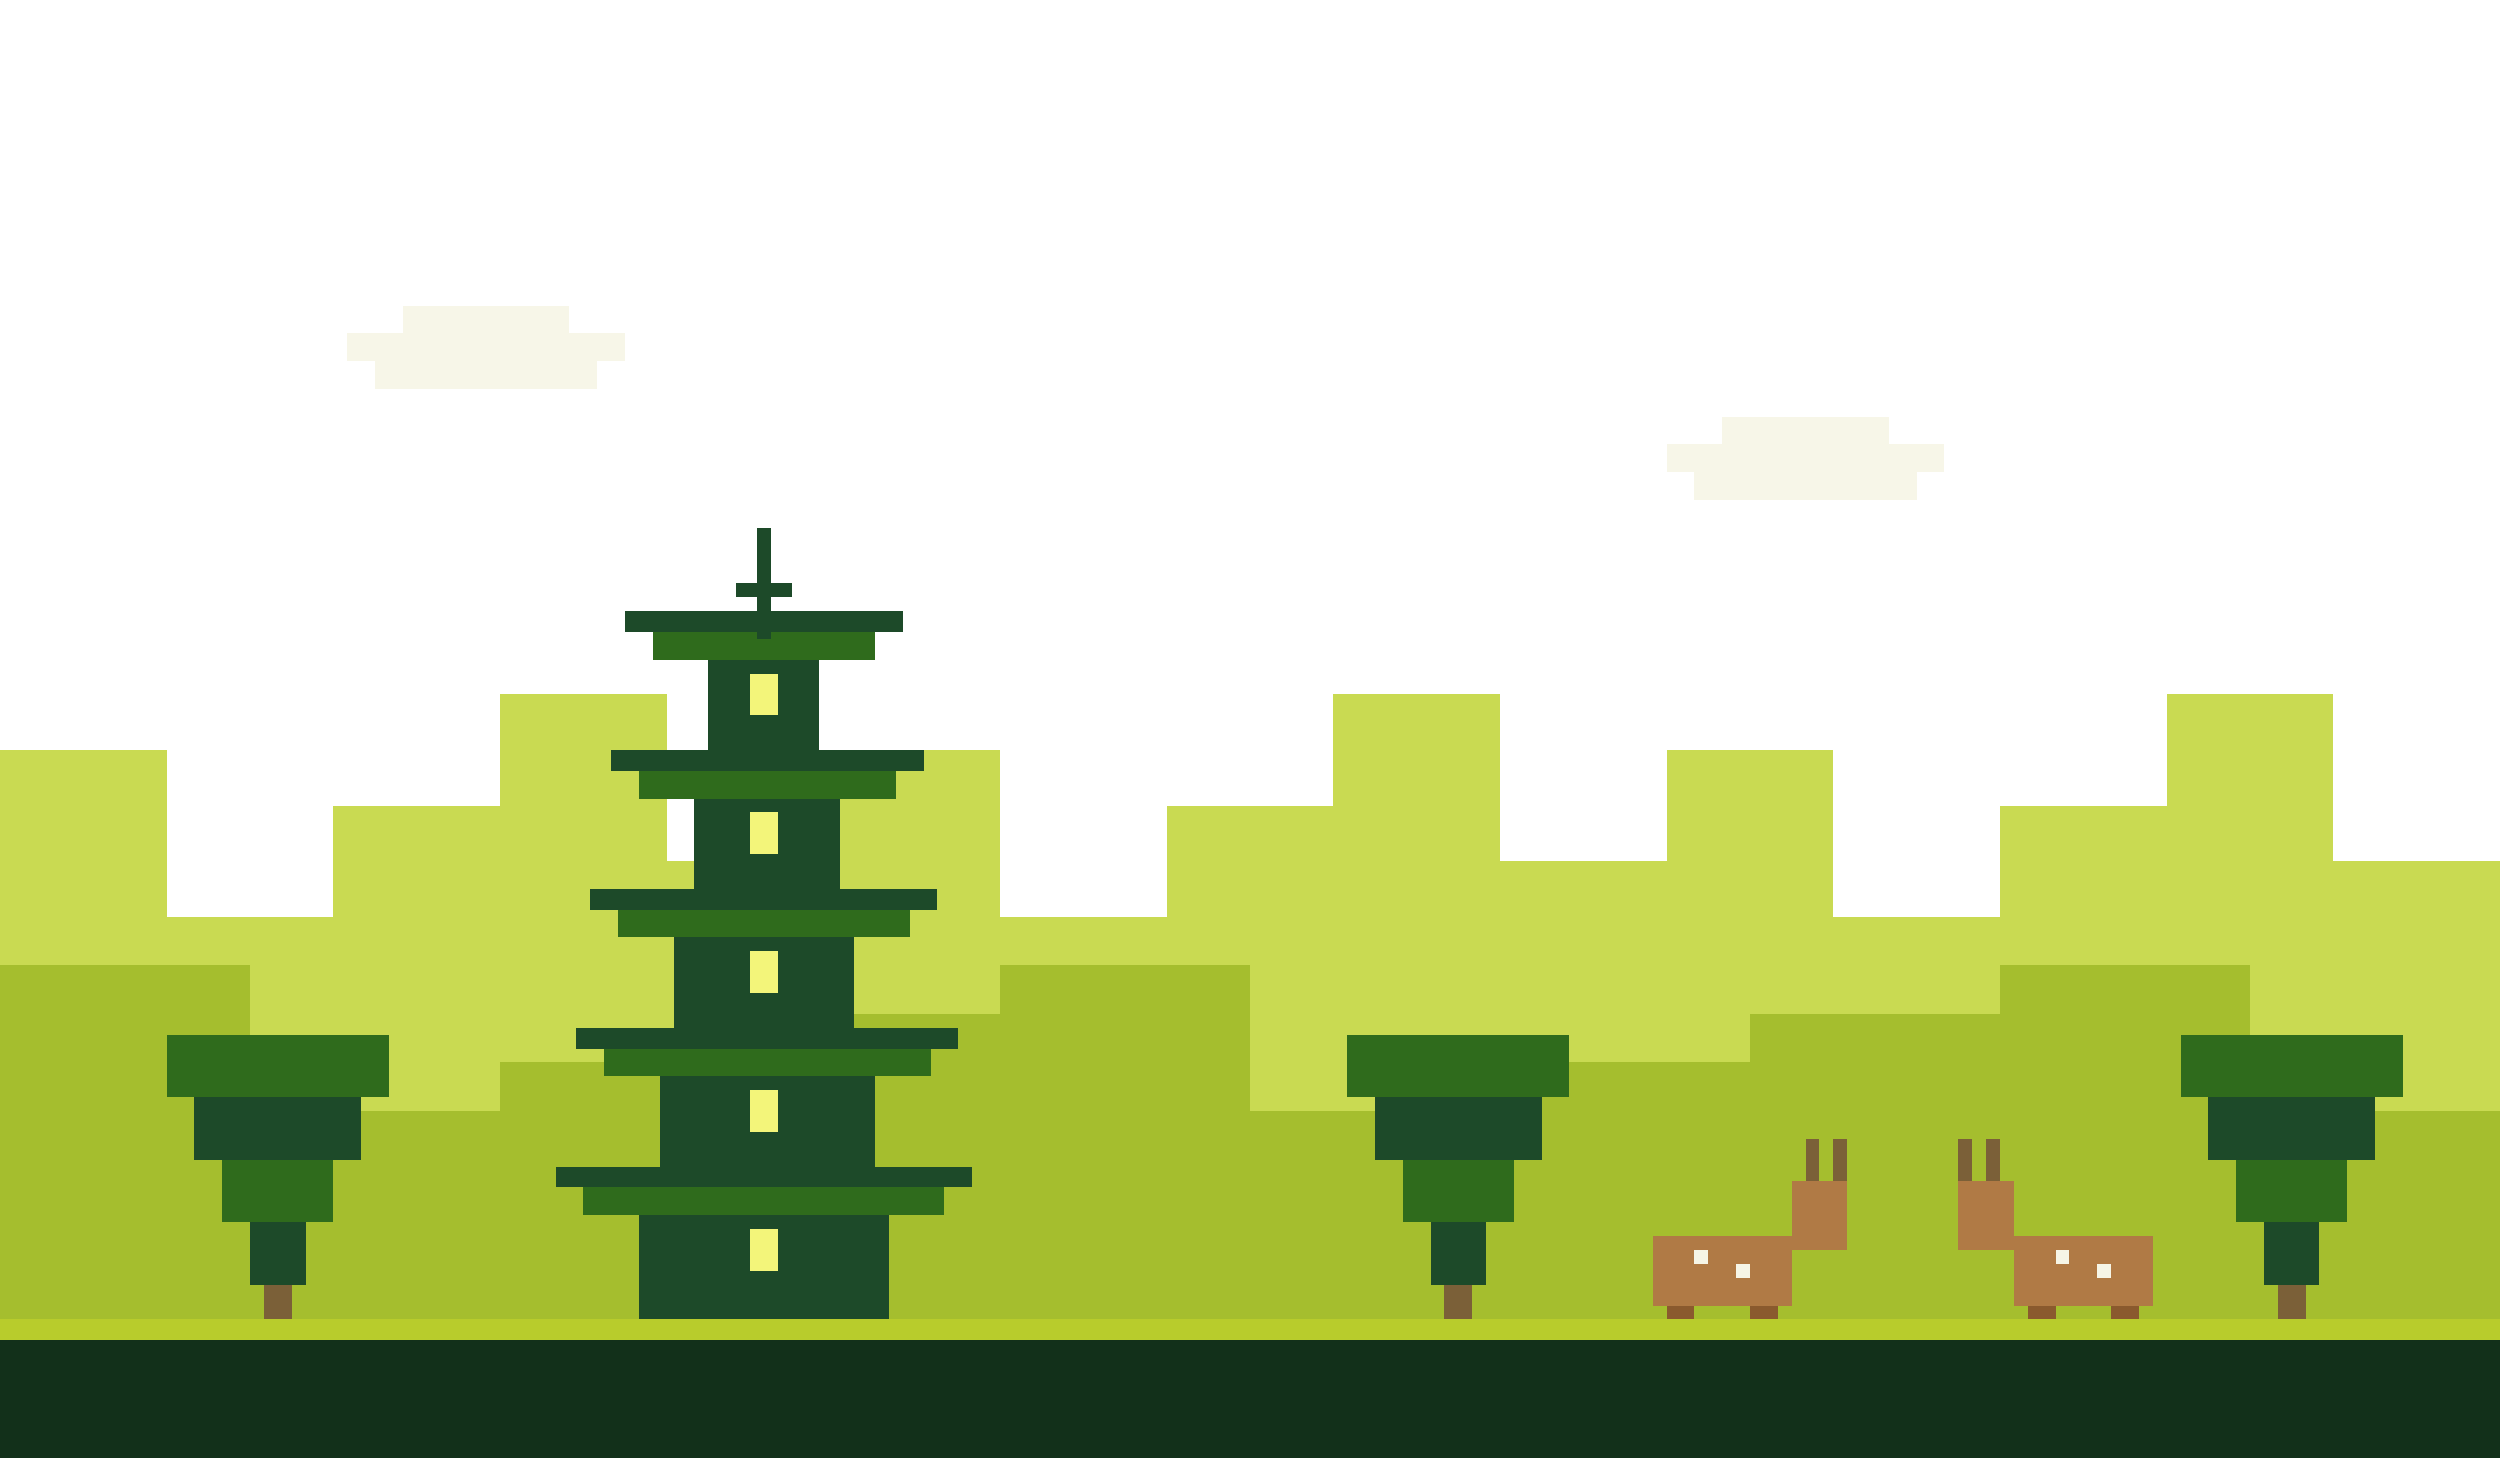
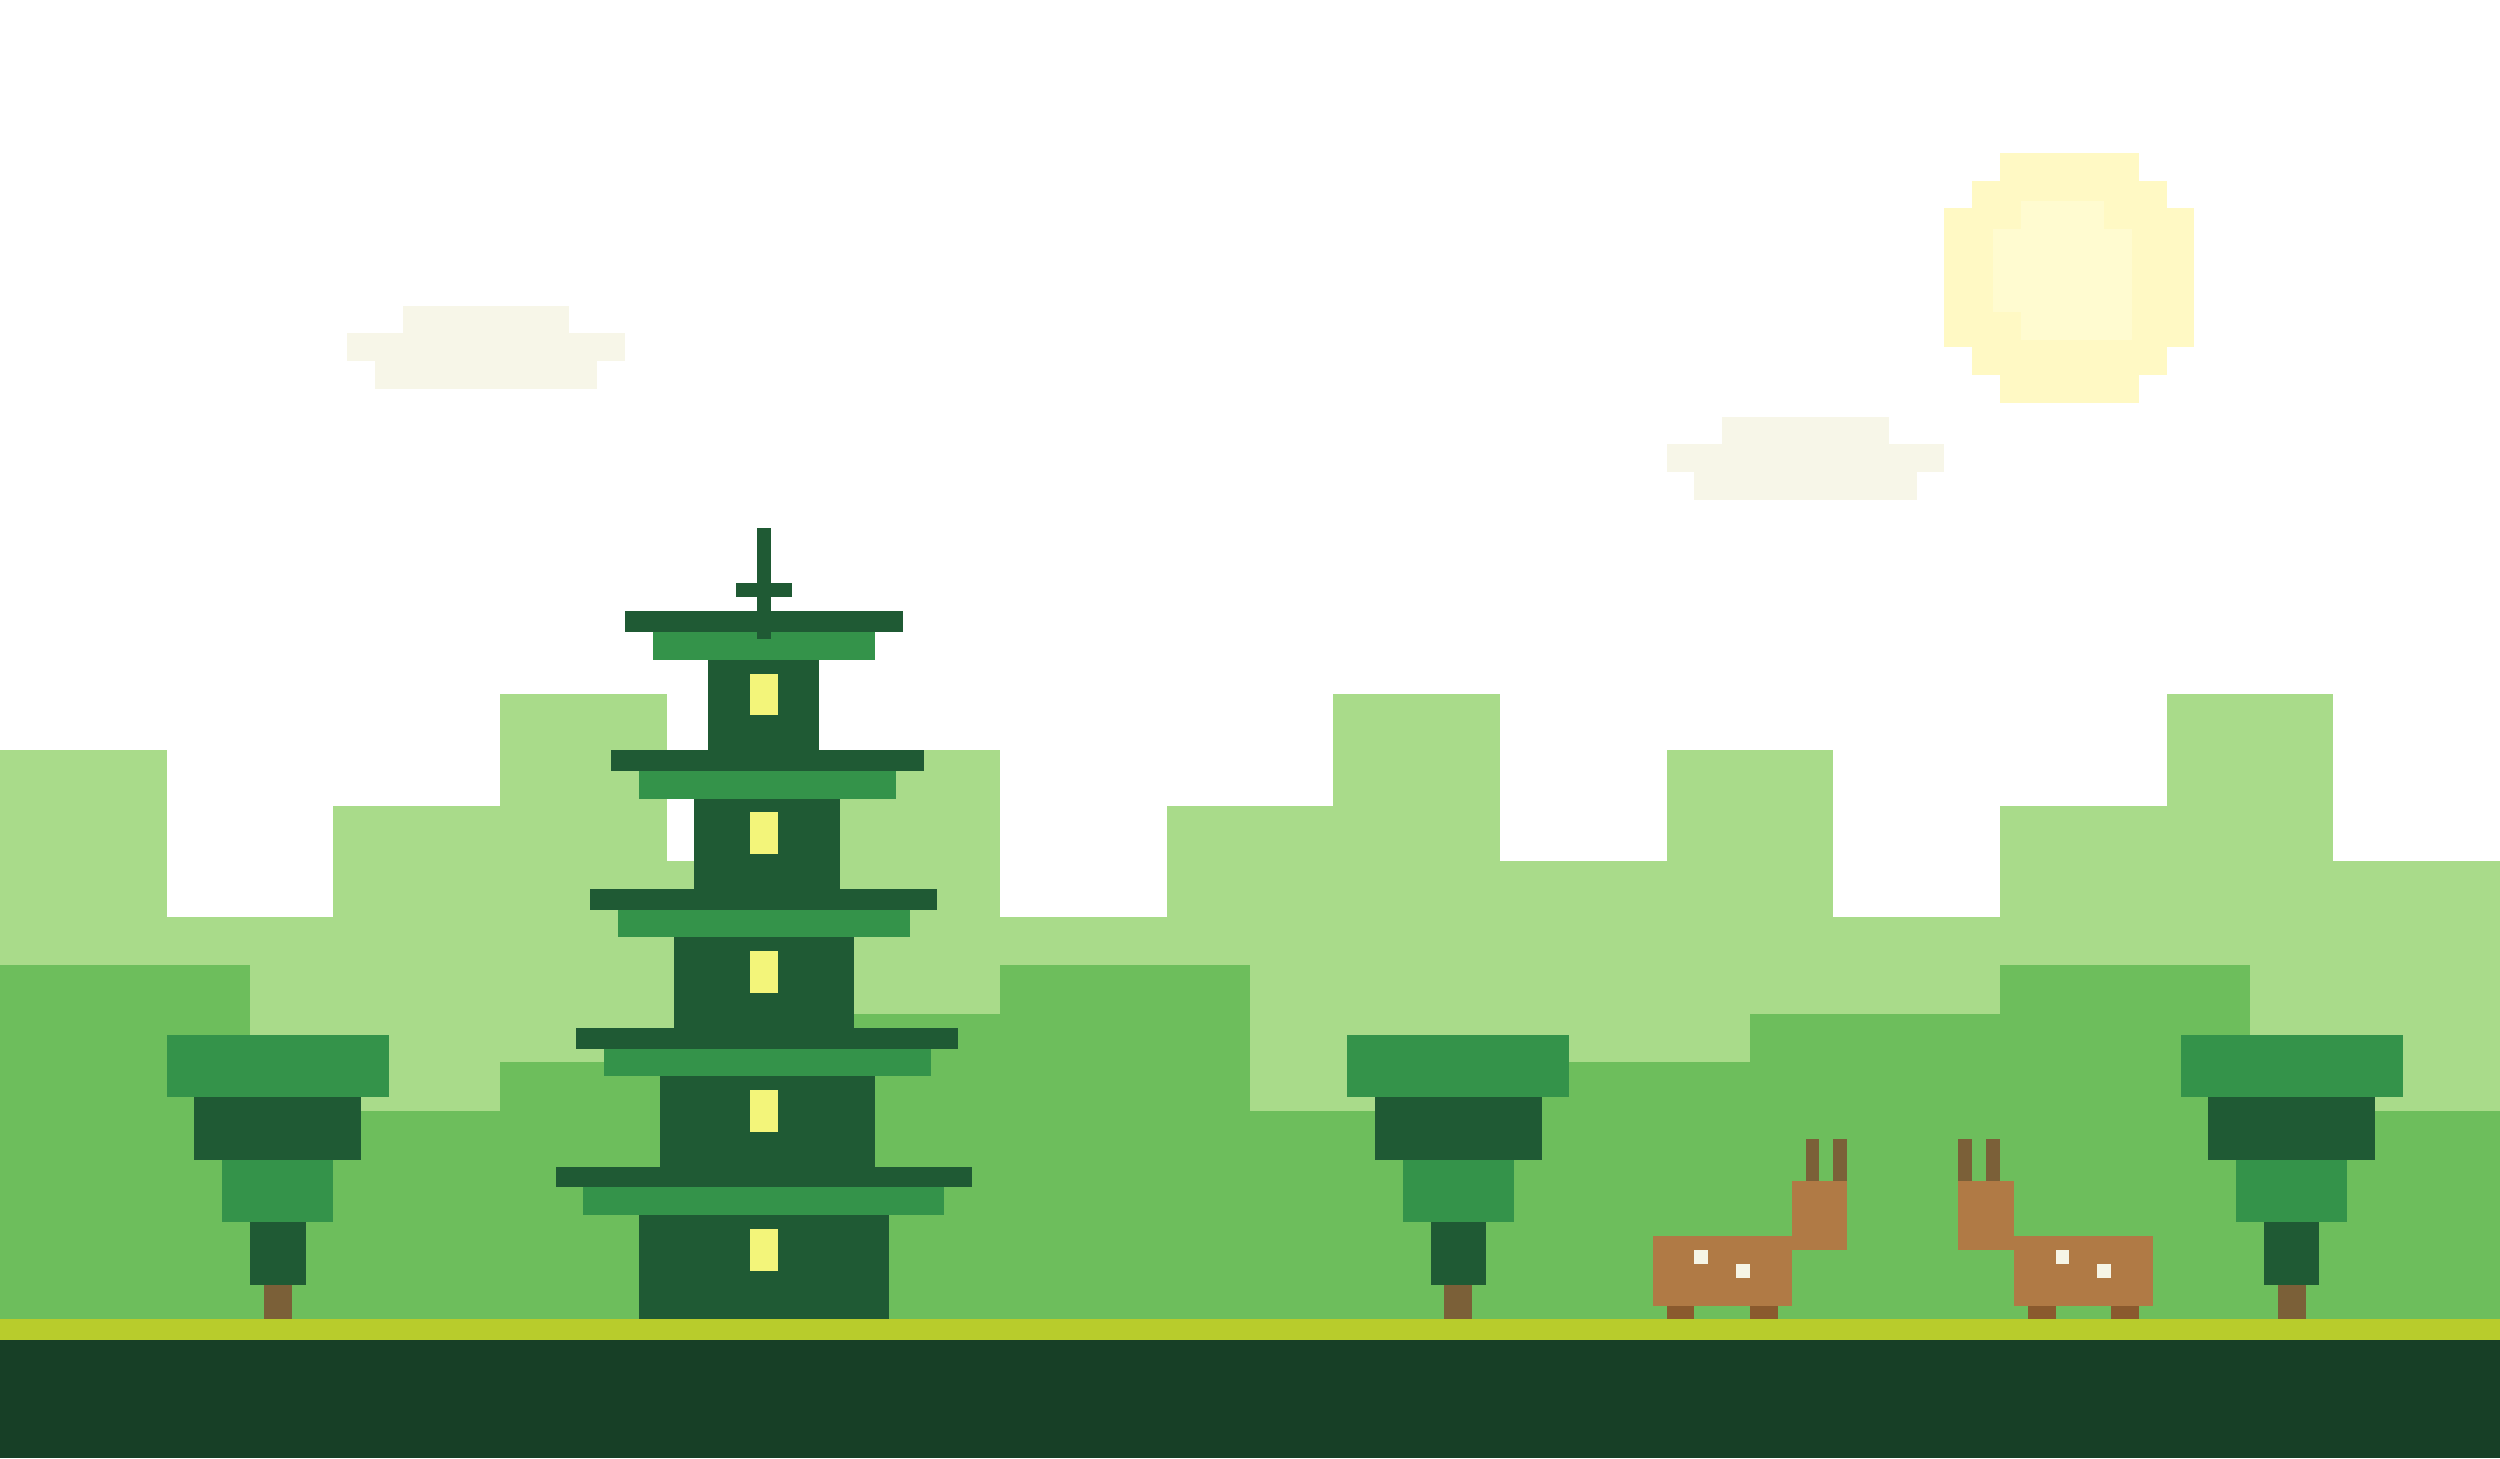
<svg xmlns="http://www.w3.org/2000/svg" viewBox="0 0 360 210" shape-rendering="crispEdges" preserveAspectRatio="xMidYMax meet" role="img" aria-label="ภาพนารา เจดีย์โคฟุกุจิและกวาง">
-   <rect x="0" y="108" width="24" height="82" fill="#C9DA52" />
-   <rect x="24" y="132" width="24" height="58" fill="#C9DA52" />
-   <rect x="48" y="116" width="24" height="74" fill="#C9DA52" />
-   <rect x="72" y="100" width="24" height="90" fill="#C9DA52" />
-   <rect x="96" y="124" width="24" height="66" fill="#C9DA52" />
-   <rect x="120" y="108" width="24" height="82" fill="#C9DA52" />
-   <rect x="144" y="132" width="24" height="58" fill="#C9DA52" />
-   <rect x="168" y="116" width="24" height="74" fill="#C9DA52" />
-   <rect x="192" y="100" width="24" height="90" fill="#C9DA52" />
-   <rect x="216" y="124" width="24" height="66" fill="#C9DA52" />
-   <rect x="240" y="108" width="24" height="82" fill="#C9DA52" />
-   <rect x="264" y="132" width="24" height="58" fill="#C9DA52" />
-   <rect x="288" y="116" width="24" height="74" fill="#C9DA52" />
-   <rect x="312" y="100" width="24" height="90" fill="#C9DA52" />
-   <rect x="336" y="124" width="24" height="66" fill="#C9DA52" />
-   <rect x="0" y="139" width="36" height="51" fill="#A5BE2E" />
-   <rect x="36" y="160" width="36" height="30" fill="#A5BE2E" />
-   <rect x="72" y="153" width="36" height="37" fill="#A5BE2E" />
-   <rect x="108" y="146" width="36" height="44" fill="#A5BE2E" />
-   <rect x="144" y="139" width="36" height="51" fill="#A5BE2E" />
-   <rect x="180" y="160" width="36" height="30" fill="#A5BE2E" />
-   <rect x="216" y="153" width="36" height="37" fill="#A5BE2E" />
-   <rect x="252" y="146" width="36" height="44" fill="#A5BE2E" />
-   <rect x="288" y="139" width="36" height="51" fill="#A5BE2E" />
-   <rect x="324" y="160" width="36" height="30" fill="#A5BE2E" />
+   <rect x="288" y="22" width="4" height="4" fill="#FFF59D" opacity="0.6" />
+   <rect x="292" y="22" width="4" height="4" fill="#FFF59D" opacity="0.6" />
+   <rect x="296" y="22" width="4" height="4" fill="#FFF59D" opacity="0.6" />
+   <rect x="300" y="22" width="4" height="4" fill="#FFF59D" opacity="0.6" />
+   <rect x="304" y="22" width="4" height="4" fill="#FFF59D" opacity="0.6" />
+   <rect x="284" y="26" width="4" height="4" fill="#FFF59D" opacity="0.6" />
+   <rect x="288" y="26" width="4" height="4" fill="#FFF59D" opacity="0.6" />
+   <rect x="292" y="26" width="4" height="4" fill="#FFF59D" opacity="0.6" />
+   <rect x="296" y="26" width="4" height="4" fill="#FFF59D" opacity="0.6" />
+   <rect x="300" y="26" width="4" height="4" fill="#FFF59D" opacity="0.6" />
+   <rect x="304" y="26" width="4" height="4" fill="#FFF59D" opacity="0.6" />
+   <rect x="308" y="26" width="4" height="4" fill="#FFF59D" opacity="0.6" />
+   <rect x="280" y="30" width="4" height="4" fill="#FFF59D" opacity="0.6" />
+   <rect x="284" y="30" width="4" height="4" fill="#FFF59D" opacity="0.6" />
+   <rect x="288" y="30" width="4" height="4" fill="#FFF59D" opacity="0.6" />
+   <rect x="292" y="30" width="4" height="4" fill="#FFF59D" opacity="0.6" />
+   <rect x="296" y="30" width="4" height="4" fill="#FFF59D" opacity="0.6" />
+   <rect x="300" y="30" width="4" height="4" fill="#FFF59D" opacity="0.6" />
+   <rect x="304" y="30" width="4" height="4" fill="#FFF59D" opacity="0.6" />
+   <rect x="308" y="30" width="4" height="4" fill="#FFF59D" opacity="0.6" />
+   <rect x="312" y="30" width="4" height="4" fill="#FFF59D" opacity="0.6" />
+   <rect x="280" y="34" width="4" height="4" fill="#FFF59D" opacity="0.6" />
+   <rect x="284" y="34" width="4" height="4" fill="#FFF59D" opacity="0.6" />
+   <rect x="288" y="34" width="4" height="4" fill="#FFF59D" opacity="0.6" />
+   <rect x="292" y="34" width="4" height="4" fill="#FFF59D" opacity="0.6" />
+   <rect x="296" y="34" width="4" height="4" fill="#FFF59D" opacity="0.6" />
+   <rect x="300" y="34" width="4" height="4" fill="#FFF59D" opacity="0.6" />
+   <rect x="304" y="34" width="4" height="4" fill="#FFF59D" opacity="0.6" />
+   <rect x="308" y="34" width="4" height="4" fill="#FFF59D" opacity="0.6" />
+   <rect x="312" y="34" width="4" height="4" fill="#FFF59D" opacity="0.6" />
+   <rect x="280" y="38" width="4" height="4" fill="#FFF59D" opacity="0.6" />
+   <rect x="284" y="38" width="4" height="4" fill="#FFF59D" opacity="0.6" />
+   <rect x="288" y="38" width="4" height="4" fill="#FFF59D" opacity="0.6" />
+   <rect x="292" y="38" width="4" height="4" fill="#FFF59D" opacity="0.6" />
+   <rect x="296" y="38" width="4" height="4" fill="#FFF59D" opacity="0.6" />
+   <rect x="300" y="38" width="4" height="4" fill="#FFF59D" opacity="0.6" />
+   <rect x="304" y="38" width="4" height="4" fill="#FFF59D" opacity="0.6" />
+   <rect x="308" y="38" width="4" height="4" fill="#FFF59D" opacity="0.6" />
+   <rect x="312" y="38" width="4" height="4" fill="#FFF59D" opacity="0.6" />
+   <rect x="280" y="42" width="4" height="4" fill="#FFF59D" opacity="0.6" />
+   <rect x="284" y="42" width="4" height="4" fill="#FFF59D" opacity="0.6" />
+   <rect x="288" y="42" width="4" height="4" fill="#FFF59D" opacity="0.6" />
+   <rect x="292" y="42" width="4" height="4" fill="#FFF59D" opacity="0.6" />
+   <rect x="296" y="42" width="4" height="4" fill="#FFF59D" opacity="0.6" />
+   <rect x="300" y="42" width="4" height="4" fill="#FFF59D" opacity="0.6" />
+   <rect x="304" y="42" width="4" height="4" fill="#FFF59D" opacity="0.6" />
+   <rect x="308" y="42" width="4" height="4" fill="#FFF59D" opacity="0.6" />
+   <rect x="312" y="42" width="4" height="4" fill="#FFF59D" opacity="0.6" />
+   <rect x="280" y="46" width="4" height="4" fill="#FFF59D" opacity="0.6" />
+   <rect x="284" y="46" width="4" height="4" fill="#FFF59D" opacity="0.6" />
+   <rect x="288" y="46" width="4" height="4" fill="#FFF59D" opacity="0.6" />
+   <rect x="292" y="46" width="4" height="4" fill="#FFF59D" opacity="0.6" />
+   <rect x="296" y="46" width="4" height="4" fill="#FFF59D" opacity="0.6" />
+   <rect x="300" y="46" width="4" height="4" fill="#FFF59D" opacity="0.6" />
+   <rect x="304" y="46" width="4" height="4" fill="#FFF59D" opacity="0.6" />
+   <rect x="308" y="46" width="4" height="4" fill="#FFF59D" opacity="0.6" />
+   <rect x="312" y="46" width="4" height="4" fill="#FFF59D" opacity="0.6" />
+   <rect x="284" y="50" width="4" height="4" fill="#FFF59D" opacity="0.6" />
+   <rect x="288" y="50" width="4" height="4" fill="#FFF59D" opacity="0.6" />
+   <rect x="292" y="50" width="4" height="4" fill="#FFF59D" opacity="0.6" />
+   <rect x="296" y="50" width="4" height="4" fill="#FFF59D" opacity="0.6" />
+   <rect x="300" y="50" width="4" height="4" fill="#FFF59D" opacity="0.6" />
+   <rect x="304" y="50" width="4" height="4" fill="#FFF59D" opacity="0.6" />
+   <rect x="308" y="50" width="4" height="4" fill="#FFF59D" opacity="0.6" />
+   <rect x="288" y="54" width="4" height="4" fill="#FFF59D" opacity="0.6" />
+   <rect x="292" y="54" width="4" height="4" fill="#FFF59D" opacity="0.6" />
+   <rect x="296" y="54" width="4" height="4" fill="#FFF59D" opacity="0.6" />
+   <rect x="300" y="54" width="4" height="4" fill="#FFF59D" opacity="0.6" />
+   <rect x="304" y="54" width="4" height="4" fill="#FFF59D" opacity="0.6" />
+   <rect x="291" y="29" width="4" height="4" fill="#FFFBD0" opacity="1" />
+   <rect x="295" y="29" width="4" height="4" fill="#FFFBD0" opacity="1" />
+   <rect x="299" y="29" width="4" height="4" fill="#FFFBD0" opacity="1" />
+   <rect x="287" y="33" width="4" height="4" fill="#FFFBD0" opacity="1" />
+   <rect x="291" y="33" width="4" height="4" fill="#FFFBD0" opacity="1" />
+   <rect x="295" y="33" width="4" height="4" fill="#FFFBD0" opacity="1" />
+   <rect x="299" y="33" width="4" height="4" fill="#FFFBD0" opacity="1" />
+   <rect x="303" y="33" width="4" height="4" fill="#FFFBD0" opacity="1" />
+   <rect x="287" y="37" width="4" height="4" fill="#FFFBD0" opacity="1" />
+   <rect x="291" y="37" width="4" height="4" fill="#FFFBD0" opacity="1" />
+   <rect x="295" y="37" width="4" height="4" fill="#FFFBD0" opacity="1" />
+   <rect x="299" y="37" width="4" height="4" fill="#FFFBD0" opacity="1" />
+   <rect x="303" y="37" width="4" height="4" fill="#FFFBD0" opacity="1" />
+   <rect x="287" y="41" width="4" height="4" fill="#FFFBD0" opacity="1" />
+   <rect x="291" y="41" width="4" height="4" fill="#FFFBD0" opacity="1" />
+   <rect x="295" y="41" width="4" height="4" fill="#FFFBD0" opacity="1" />
+   <rect x="299" y="41" width="4" height="4" fill="#FFFBD0" opacity="1" />
+   <rect x="303" y="41" width="4" height="4" fill="#FFFBD0" opacity="1" />
+   <rect x="291" y="45" width="4" height="4" fill="#FFFBD0" opacity="1" />
+   <rect x="295" y="45" width="4" height="4" fill="#FFFBD0" opacity="1" />
+   <rect x="299" y="45" width="4" height="4" fill="#FFFBD0" opacity="1" />
+   <rect x="303" y="45" width="4" height="4" fill="#FFFBD0" opacity="1" />
+   <rect x="0" y="108" width="24" height="82" fill="#A9DB8A" />
+   <rect x="24" y="132" width="24" height="58" fill="#A9DB8A" />
+   <rect x="48" y="116" width="24" height="74" fill="#A9DB8A" />
+   <rect x="72" y="100" width="24" height="90" fill="#A9DB8A" />
+   <rect x="96" y="124" width="24" height="66" fill="#A9DB8A" />
+   <rect x="120" y="108" width="24" height="82" fill="#A9DB8A" />
+   <rect x="144" y="132" width="24" height="58" fill="#A9DB8A" />
+   <rect x="168" y="116" width="24" height="74" fill="#A9DB8A" />
+   <rect x="192" y="100" width="24" height="90" fill="#A9DB8A" />
+   <rect x="216" y="124" width="24" height="66" fill="#A9DB8A" />
+   <rect x="240" y="108" width="24" height="82" fill="#A9DB8A" />
+   <rect x="264" y="132" width="24" height="58" fill="#A9DB8A" />
+   <rect x="288" y="116" width="24" height="74" fill="#A9DB8A" />
+   <rect x="312" y="100" width="24" height="90" fill="#A9DB8A" />
+   <rect x="336" y="124" width="24" height="66" fill="#A9DB8A" />
+   <rect x="0" y="139" width="36" height="51" fill="#6DBE5C" />
+   <rect x="36" y="160" width="36" height="30" fill="#6DBE5C" />
+   <rect x="72" y="153" width="36" height="37" fill="#6DBE5C" />
+   <rect x="108" y="146" width="36" height="44" fill="#6DBE5C" />
+   <rect x="144" y="139" width="36" height="51" fill="#6DBE5C" />
+   <rect x="180" y="160" width="36" height="30" fill="#6DBE5C" />
+   <rect x="216" y="153" width="36" height="37" fill="#6DBE5C" />
+   <rect x="252" y="146" width="36" height="44" fill="#6DBE5C" />
+   <rect x="288" y="139" width="36" height="51" fill="#6DBE5C" />
+   <rect x="324" y="160" width="36" height="30" fill="#6DBE5C" />
  <rect x="58" y="44" width="24" height="4" fill="#F6F5E6" opacity="0.9" />
  <rect x="50" y="48" width="40" height="4" fill="#F6F5E6" opacity="0.9" />
  <rect x="54" y="52" width="32" height="4" fill="#F6F5E6" opacity="0.9" />
  <rect x="248" y="60" width="24" height="4" fill="#F6F5E6" opacity="0.9" />
  <rect x="240" y="64" width="40" height="4" fill="#F6F5E6" opacity="0.9" />
  <rect x="244" y="68" width="32" height="4" fill="#F6F5E6" opacity="0.9" />
-   <rect x="92" y="174" width="36" height="16" fill="#1D4A29" />
-   <rect x="84" y="170" width="52" height="5" fill="#2F6B1C" />
-   <rect x="80" y="168" width="60" height="3" fill="#1D4A29" />
+   <rect x="92" y="174" width="36" height="16" fill="#1F5A34" />
+   <rect x="84" y="170" width="52" height="5" fill="#34934A" />
+   <rect x="80" y="168" width="60" height="3" fill="#1F5A34" />
  <rect x="108" y="177" width="4" height="6" fill="#F3F57A" />
-   <rect x="95" y="154" width="31" height="16" fill="#1D4A29" />
-   <rect x="87" y="150" width="47" height="5" fill="#2F6B1C" />
-   <rect x="83" y="148" width="55" height="3" fill="#1D4A29" />
+   <rect x="95" y="154" width="31" height="16" fill="#1F5A34" />
+   <rect x="87" y="150" width="47" height="5" fill="#34934A" />
+   <rect x="83" y="148" width="55" height="3" fill="#1F5A34" />
  <rect x="108" y="157" width="4" height="6" fill="#F3F57A" />
-   <rect x="97" y="134" width="26" height="16" fill="#1D4A29" />
-   <rect x="89" y="130" width="42" height="5" fill="#2F6B1C" />
-   <rect x="85" y="128" width="50" height="3" fill="#1D4A29" />
+   <rect x="97" y="134" width="26" height="16" fill="#1F5A34" />
+   <rect x="89" y="130" width="42" height="5" fill="#34934A" />
+   <rect x="85" y="128" width="50" height="3" fill="#1F5A34" />
  <rect x="108" y="137" width="4" height="6" fill="#F3F57A" />
-   <rect x="100" y="114" width="21" height="16" fill="#1D4A29" />
-   <rect x="92" y="110" width="37" height="5" fill="#2F6B1C" />
-   <rect x="88" y="108" width="45" height="3" fill="#1D4A29" />
+   <rect x="100" y="114" width="21" height="16" fill="#1F5A34" />
+   <rect x="92" y="110" width="37" height="5" fill="#34934A" />
+   <rect x="88" y="108" width="45" height="3" fill="#1F5A34" />
  <rect x="108" y="117" width="4" height="6" fill="#F3F57A" />
-   <rect x="102" y="94" width="16" height="16" fill="#1D4A29" />
-   <rect x="94" y="90" width="32" height="5" fill="#2F6B1C" />
-   <rect x="90" y="88" width="40" height="3" fill="#1D4A29" />
+   <rect x="102" y="94" width="16" height="16" fill="#1F5A34" />
+   <rect x="94" y="90" width="32" height="5" fill="#34934A" />
+   <rect x="90" y="88" width="40" height="3" fill="#1F5A34" />
  <rect x="108" y="97" width="4" height="6" fill="#F3F57A" />
-   <rect x="109" y="76" width="2" height="16" fill="#1D4A29" />
-   <rect x="106" y="84" width="8" height="2" fill="#1D4A29" />
+   <rect x="109" y="76" width="2" height="16" fill="#1F5A34" />
+   <rect x="106" y="84" width="8" height="2" fill="#1F5A34" />
  <rect x="38" y="180" width="4" height="10" fill="#7B6038" />
-   <rect x="36" y="176" width="8" height="9" fill="#1D4A29" />
-   <rect x="32" y="167" width="16" height="9" fill="#2F6B1C" />
-   <rect x="28" y="158" width="24" height="9" fill="#1D4A29" />
-   <rect x="24" y="149" width="32" height="9" fill="#2F6B1C" />
+   <rect x="36" y="176" width="8" height="9" fill="#1F5A34" />
+   <rect x="32" y="167" width="16" height="9" fill="#34934A" />
+   <rect x="28" y="158" width="24" height="9" fill="#1F5A34" />
+   <rect x="24" y="149" width="32" height="9" fill="#34934A" />
  <rect x="208" y="180" width="4" height="10" fill="#7B6038" />
-   <rect x="206" y="176" width="8" height="9" fill="#1D4A29" />
-   <rect x="202" y="167" width="16" height="9" fill="#2F6B1C" />
-   <rect x="198" y="158" width="24" height="9" fill="#1D4A29" />
-   <rect x="194" y="149" width="32" height="9" fill="#2F6B1C" />
+   <rect x="206" y="176" width="8" height="9" fill="#1F5A34" />
+   <rect x="202" y="167" width="16" height="9" fill="#34934A" />
+   <rect x="198" y="158" width="24" height="9" fill="#1F5A34" />
+   <rect x="194" y="149" width="32" height="9" fill="#34934A" />
  <rect x="328" y="180" width="4" height="10" fill="#7B6038" />
-   <rect x="326" y="176" width="8" height="9" fill="#1D4A29" />
-   <rect x="322" y="167" width="16" height="9" fill="#2F6B1C" />
-   <rect x="318" y="158" width="24" height="9" fill="#1D4A29" />
-   <rect x="314" y="149" width="32" height="9" fill="#2F6B1C" />
+   <rect x="326" y="176" width="8" height="9" fill="#1F5A34" />
+   <rect x="322" y="167" width="16" height="9" fill="#34934A" />
+   <rect x="318" y="158" width="24" height="9" fill="#1F5A34" />
+   <rect x="314" y="149" width="32" height="9" fill="#34934A" />
  <rect x="238" y="178" width="20" height="10" fill="#B07A45" />
  <rect x="240" y="188" width="4" height="8" fill="#8a5a2e" />
  <rect x="252" y="188" width="4" height="8" fill="#8a5a2e" />
  <rect x="258" y="170" width="8" height="10" fill="#B07A45" />
  <rect x="260" y="164" width="2" height="6" fill="#7B6038" />
  <rect x="264" y="164" width="2" height="6" fill="#7B6038" />
  <rect x="244" y="180" width="2" height="2" fill="#F6F5E6" />
  <rect x="250" y="182" width="2" height="2" fill="#F6F5E6" />
  <rect x="290" y="178" width="20" height="10" fill="#B07A45" />
  <rect x="292" y="188" width="4" height="8" fill="#8a5a2e" />
  <rect x="304" y="188" width="4" height="8" fill="#8a5a2e" />
  <rect x="282" y="170" width="8" height="10" fill="#B07A45" />
  <rect x="282" y="164" width="2" height="6" fill="#7B6038" />
  <rect x="286" y="164" width="2" height="6" fill="#7B6038" />
  <rect x="296" y="180" width="2" height="2" fill="#F6F5E6" />
  <rect x="302" y="182" width="2" height="2" fill="#F6F5E6" />
-   <rect x="0" y="190" width="360" height="20" fill="#12301A" />
+   <rect x="0" y="190" width="360" height="20" fill="#173F26" />
  <rect x="0" y="190" width="360" height="3" fill="#B8CC2C" />
</svg>
